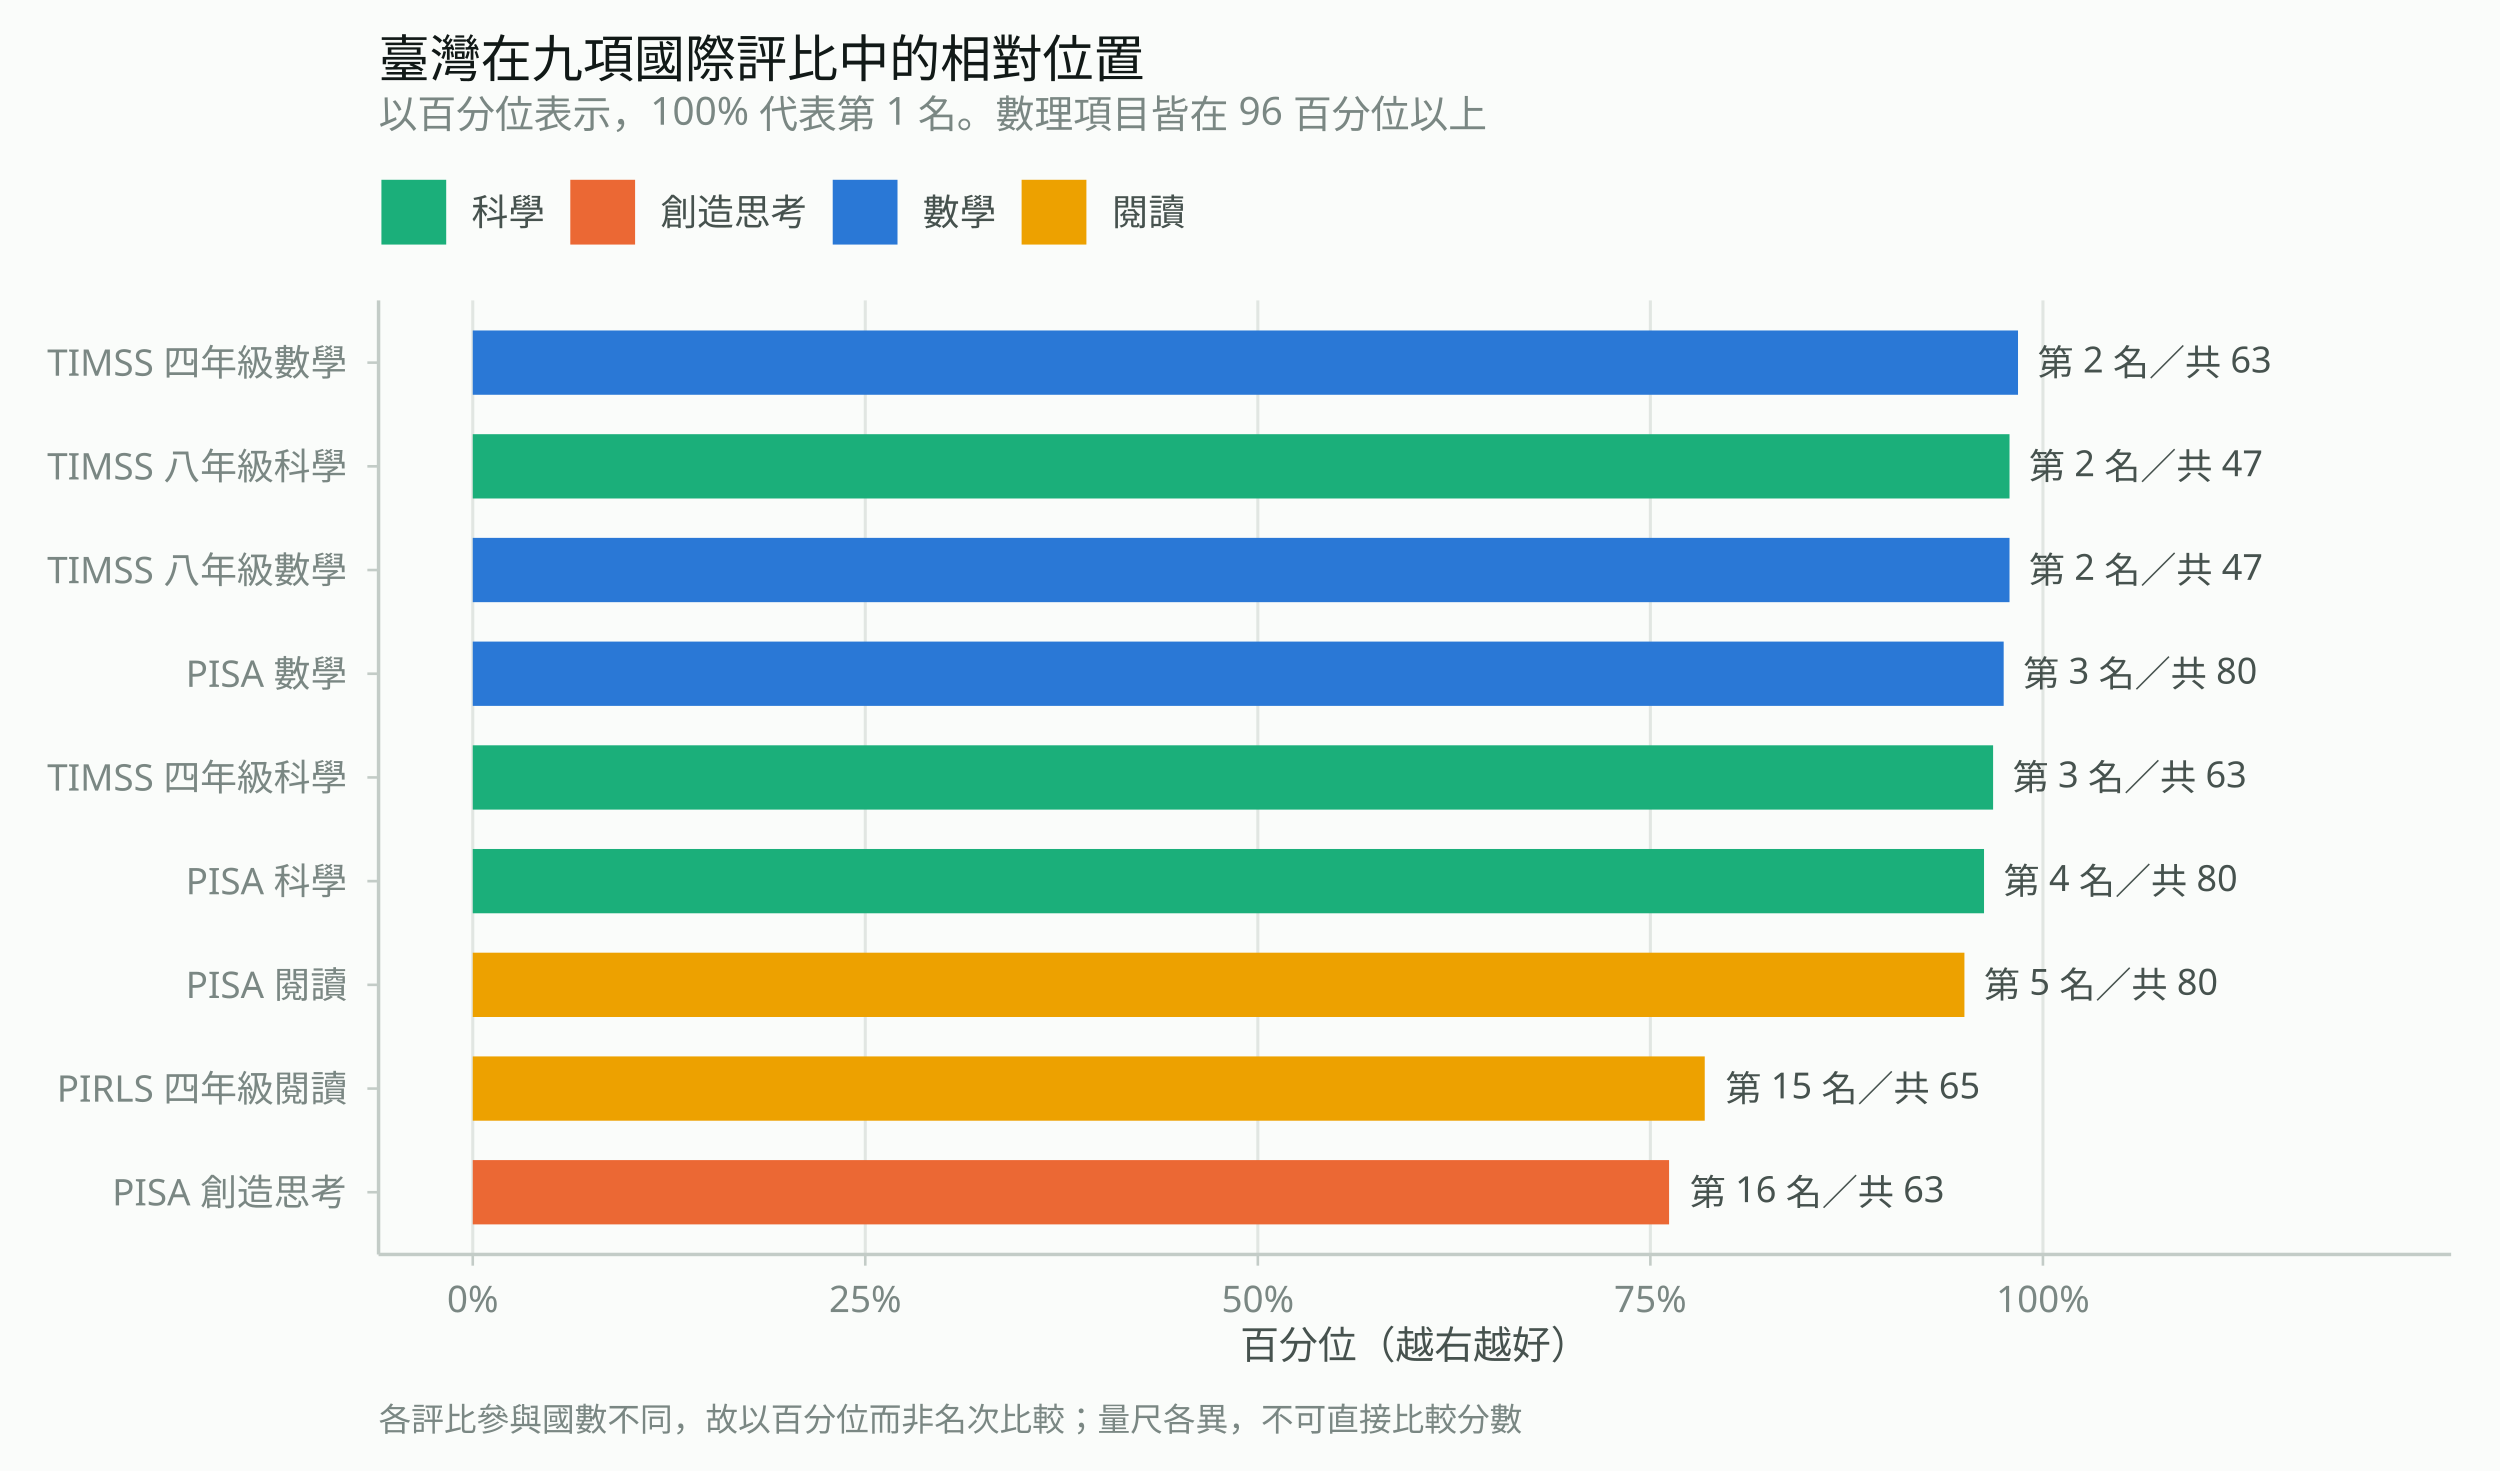
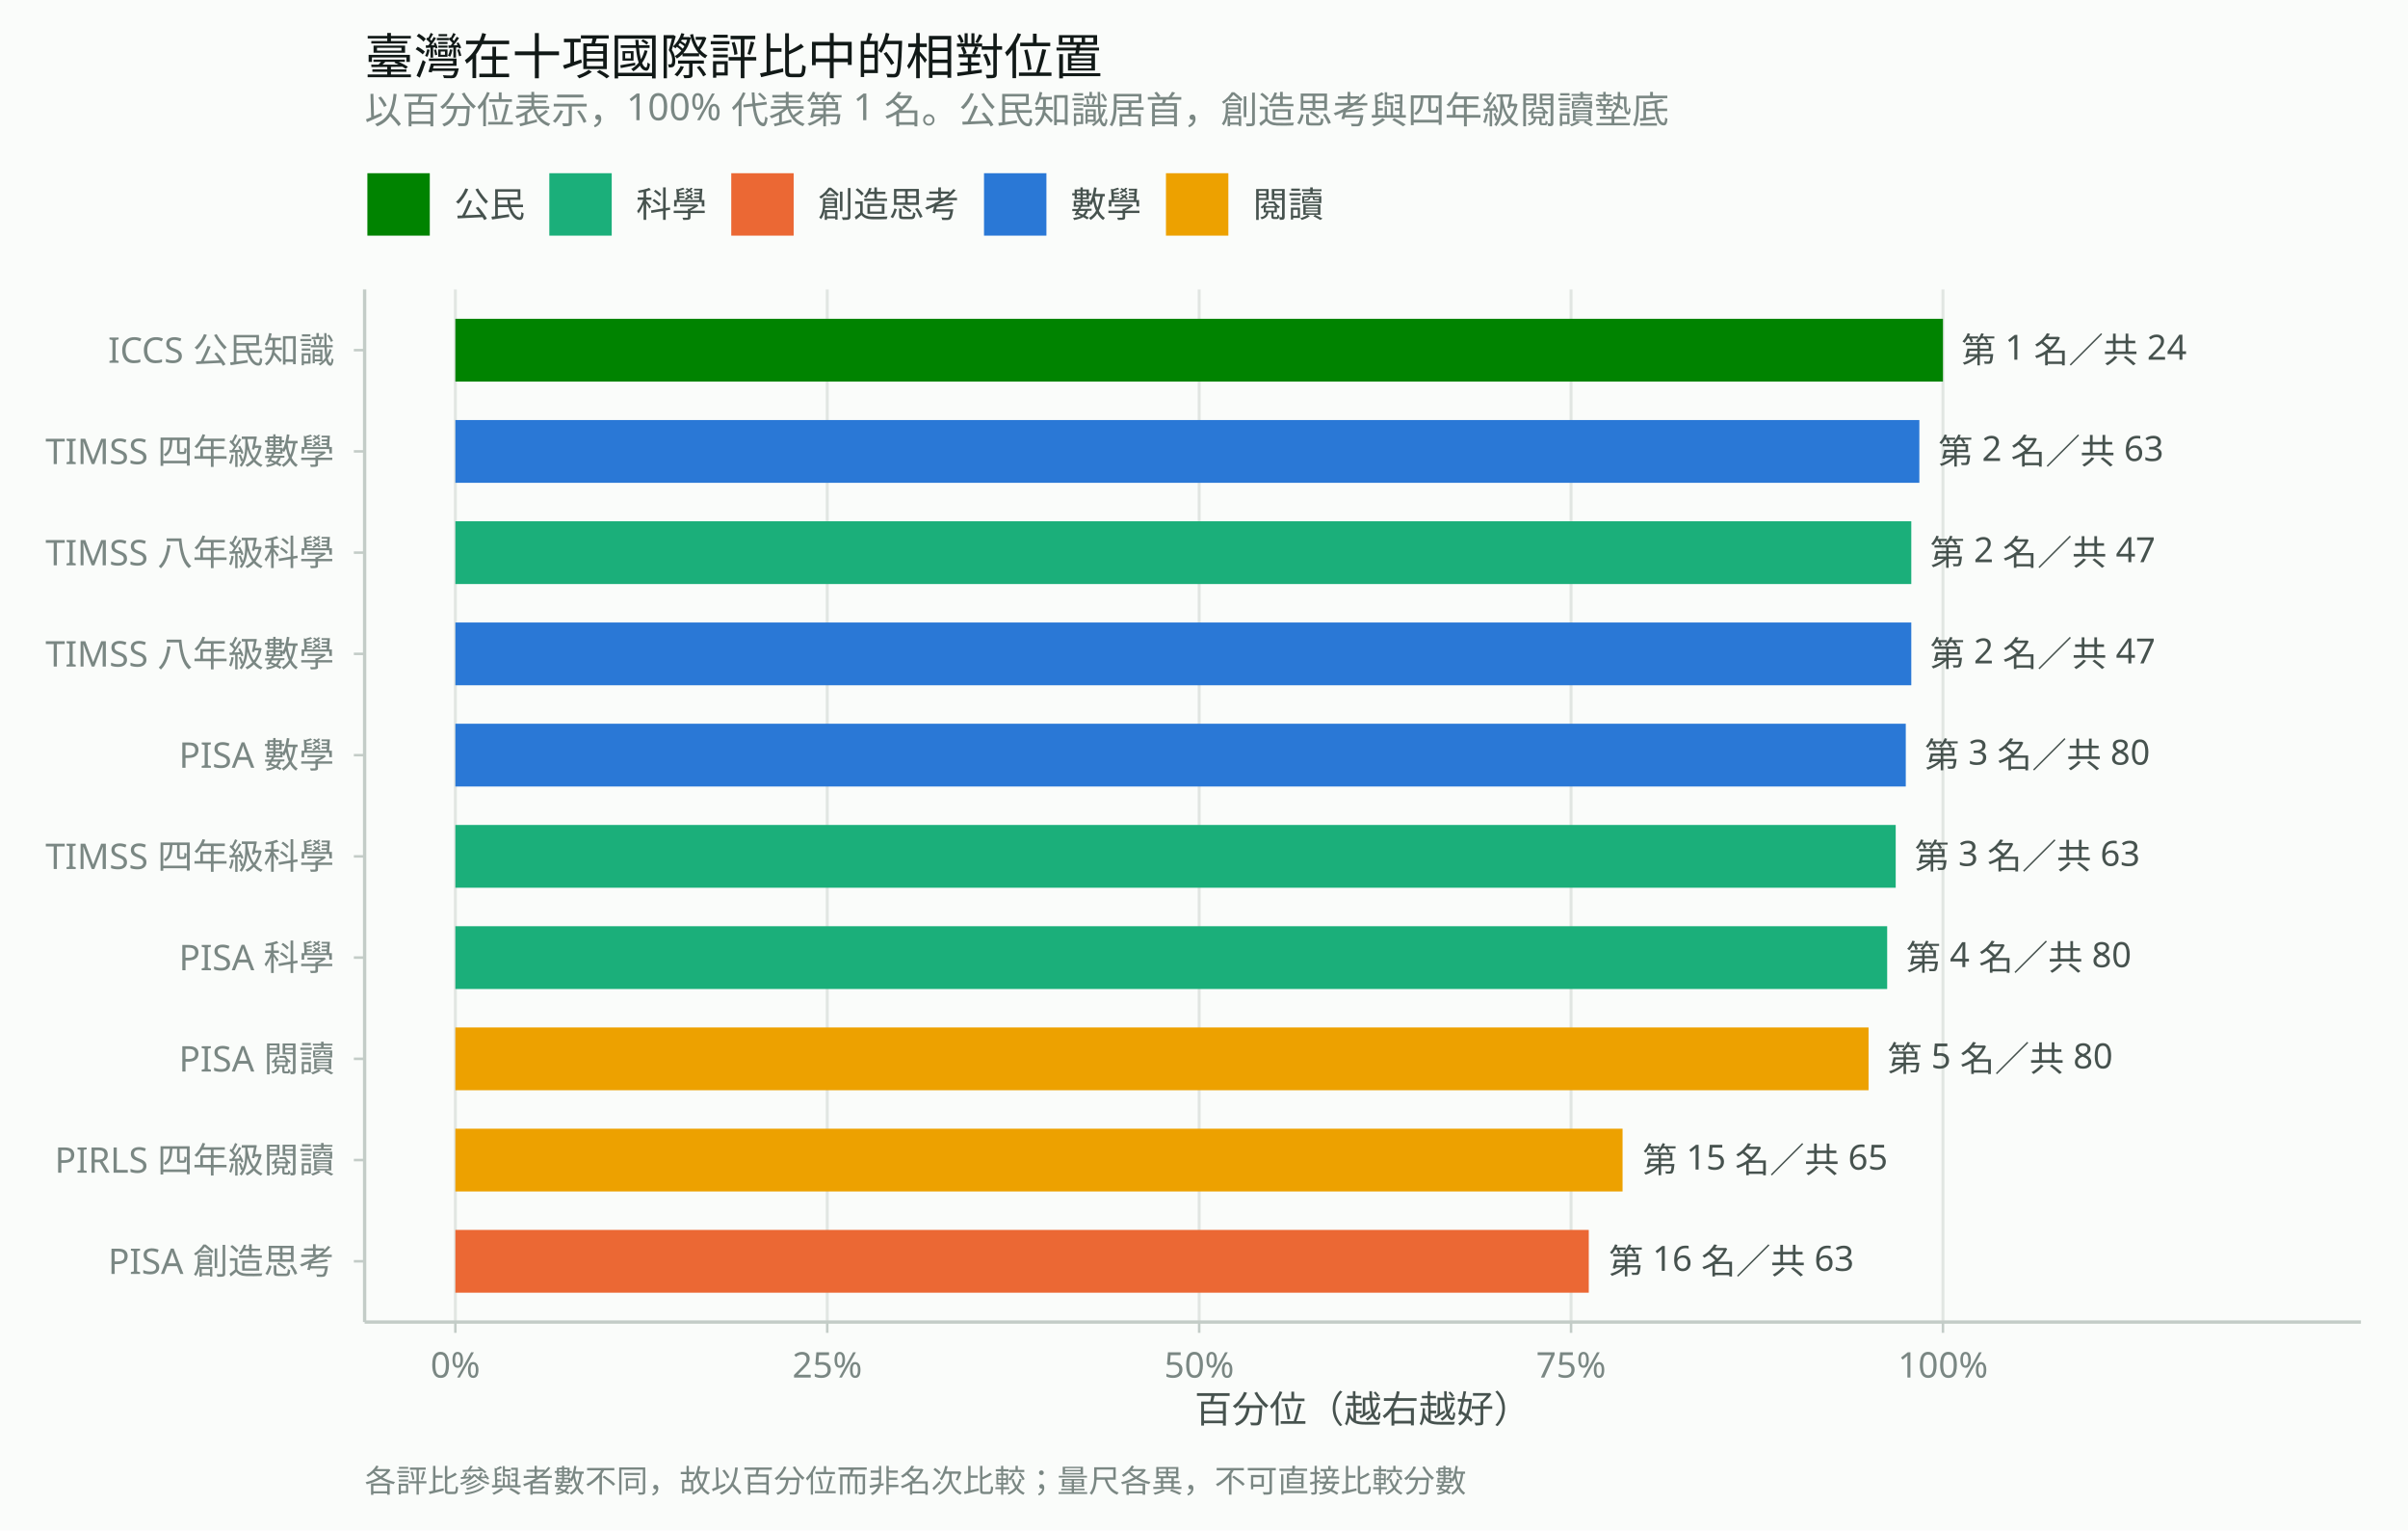
- <svg xmlns="http://www.w3.org/2000/svg" width="612.00pt" height="360.00pt" viewBox="0 0 612.00 360.00">
+ <svg xmlns="http://www.w3.org/2000/svg" width="612.00pt" height="388.80pt" viewBox="0 0 612.00 388.80">
  <g class="svglite">
    <defs>
      <style type="text/css">
    .svglite line, .svglite polyline, .svglite polygon, .svglite path, .svglite rect, .svglite circle {
      fill: none;
      stroke: #000000;
      stroke-linecap: round;
      stroke-linejoin: round;
      stroke-miterlimit: 10.00;
    }
    .svglite text {
      white-space: pre;
    }
    .svglite g.glyphgroup path {
      fill: inherit;
      stroke: none;
    }
  </style>
    </defs>
    <rect width="100%" height="100%" style="stroke: none; fill: #FAFCFA;" />
    <defs>
-       <clipPath id="cpMC4wMHw2MTIuMDB8MC4wMHwzNjAuMDA=">
-         <rect x="0.00" y="0.00" width="612.00" height="360.00" />
+       <clipPath id="cpMC4wMHw2MTIuMDB8MC4wMHwzODguODA=">
+         <rect x="0.00" y="0.00" width="612.00" height="388.80" />
      </clipPath>
    </defs>
-     <g clip-path="url(#cpMC4wMHw2MTIuMDB8MC4wMHwzNjAuMDA=)">
-       <rect x="0.00" y="0.00" width="612.00" height="360.00" style="stroke-width: 1.07; stroke: none; fill: #FAFCFA;" />
+     <g clip-path="url(#cpMC4wMHw2MTIuMDB8MC4wMHwzODguODA=)">
+       <rect x="0.00" y="0.00" width="612.00" height="388.80" style="stroke-width: 1.07; stroke: none; fill: #FAFCFA;" />
    </g>
    <defs>
-       <clipPath id="cpOTIuNjd8NjAwLjA0fDczLjU0fDMwNy4xMA==">
-         <rect x="92.67" y="73.54" width="507.38" height="233.56" />
+       <clipPath id="cpOTIuNjd8NjAwLjA0fDczLjU0fDMzNS45MA==">
+         <rect x="92.67" y="73.54" width="507.38" height="262.36" />
      </clipPath>
    </defs>
-     <g clip-path="url(#cpOTIuNjd8NjAwLjA0fDczLjU0fDMwNy4xMA==)">
-       <rect x="92.67" y="73.54" width="507.38" height="233.56" style="stroke-width: 1.07; stroke: none; fill: #FAFCFA;" />
-       <polyline points="115.73,307.10 115.73,73.54 " style="stroke-width: 0.75; stroke: #E1E6E2; stroke-linecap: butt;" />
-       <polyline points="211.82,307.10 211.82,73.54 " style="stroke-width: 0.75; stroke: #E1E6E2; stroke-linecap: butt;" />
-       <polyline points="307.92,307.10 307.92,73.54 " style="stroke-width: 0.75; stroke: #E1E6E2; stroke-linecap: butt;" />
-       <polyline points="404.01,307.10 404.01,73.54 " style="stroke-width: 0.75; stroke: #E1E6E2; stroke-linecap: butt;" />
-       <polyline points="500.11,307.10 500.11,73.54 " style="stroke-width: 0.75; stroke: #E1E6E2; stroke-linecap: butt;" />
-       <rect x="115.73" y="283.99" width="292.86" height="15.74" style="stroke-width: 1.07; stroke: none; stroke-linecap: butt; stroke-linejoin: miter; fill: #EB6834;" />
-       <rect x="115.73" y="258.61" width="301.59" height="15.74" style="stroke-width: 1.07; stroke: none; stroke-linecap: butt; stroke-linejoin: miter; fill: #EDA100;" />
-       <rect x="115.73" y="233.22" width="365.16" height="15.74" style="stroke-width: 1.07; stroke: none; stroke-linecap: butt; stroke-linejoin: miter; fill: #EDA100;" />
-       <rect x="115.73" y="207.83" width="369.96" height="15.74" style="stroke-width: 1.07; stroke: none; stroke-linecap: butt; stroke-linejoin: miter; fill: #1BAF7A;" />
-       <rect x="115.73" y="182.45" width="372.18" height="15.74" style="stroke-width: 1.07; stroke: none; stroke-linecap: butt; stroke-linejoin: miter; fill: #1BAF7A;" />
-       <rect x="115.73" y="157.06" width="374.77" height="15.74" style="stroke-width: 1.07; stroke: none; stroke-linecap: butt; stroke-linejoin: miter; fill: #2A78D6;" />
-       <rect x="115.73" y="131.67" width="376.20" height="15.74" style="stroke-width: 1.07; stroke: none; stroke-linecap: butt; stroke-linejoin: miter; fill: #2A78D6;" />
-       <rect x="115.73" y="106.29" width="376.20" height="15.74" style="stroke-width: 1.07; stroke: none; stroke-linecap: butt; stroke-linejoin: miter; fill: #1BAF7A;" />
-       <rect x="115.73" y="80.90" width="378.28" height="15.74" style="stroke-width: 1.07; stroke: none; stroke-linecap: butt; stroke-linejoin: miter; fill: #2A78D6;" />
-       <text x="413.66" y="295.01" style="font-size: 8.82px;fill: #46524E; font-family: &quot;PingFang HK&quot;;" textLength="63.44px" lengthAdjust="spacingAndGlyphs">第 16 名／共 63</text>
-       <text x="422.39" y="269.62" style="font-size: 8.82px;fill: #46524E; font-family: &quot;PingFang HK&quot;;" textLength="63.44px" lengthAdjust="spacingAndGlyphs">第 15 名／共 65</text>
-       <text x="485.68" y="244.24" style="font-size: 8.82px;fill: #46524E; font-family: &quot;PingFang HK&quot;;" textLength="59.91px" lengthAdjust="spacingAndGlyphs">第 5 名／共 80</text>
-       <text x="490.48" y="218.85" style="font-size: 8.82px;fill: #46524E; font-family: &quot;PingFang HK&quot;;" textLength="59.91px" lengthAdjust="spacingAndGlyphs">第 4 名／共 80</text>
-       <text x="492.70" y="193.46" style="font-size: 8.82px;fill: #46524E; font-family: &quot;PingFang HK&quot;;" textLength="59.91px" lengthAdjust="spacingAndGlyphs">第 3 名／共 63</text>
-       <text x="495.29" y="168.08" style="font-size: 8.82px;fill: #46524E; font-family: &quot;PingFang HK&quot;;" textLength="59.91px" lengthAdjust="spacingAndGlyphs">第 3 名／共 80</text>
-       <text x="496.68" y="142.69" style="font-size: 8.82px;fill: #46524E; font-family: &quot;PingFang HK&quot;;" textLength="59.45px" lengthAdjust="spacingAndGlyphs">第 2 名／共 47</text>
-       <text x="496.68" y="117.30" style="font-size: 8.82px;fill: #46524E; font-family: &quot;PingFang HK&quot;;" textLength="59.45px" lengthAdjust="spacingAndGlyphs">第 2 名／共 47</text>
-       <text x="498.80" y="91.91" style="font-size: 8.82px;fill: #46524E; font-family: &quot;PingFang HK&quot;;" textLength="59.91px" lengthAdjust="spacingAndGlyphs">第 2 名／共 63</text>
+     <g clip-path="url(#cpOTIuNjd8NjAwLjA0fDczLjU0fDMzNS45MA==)">
+       <rect x="92.67" y="73.54" width="507.38" height="262.36" style="stroke-width: 1.07; stroke: none; fill: #FAFCFA;" />
+       <polyline points="115.73,335.90 115.73,73.54 " style="stroke-width: 0.75; stroke: #E1E6E2; stroke-linecap: butt;" />
+       <polyline points="210.25,335.90 210.25,73.54 " style="stroke-width: 0.75; stroke: #E1E6E2; stroke-linecap: butt;" />
+       <polyline points="304.77,335.90 304.77,73.54 " style="stroke-width: 0.75; stroke: #E1E6E2; stroke-linecap: butt;" />
+       <polyline points="399.29,335.90 399.29,73.54 " style="stroke-width: 0.75; stroke: #E1E6E2; stroke-linecap: butt;" />
+       <polyline points="493.81,335.90 493.81,73.54 " style="stroke-width: 0.75; stroke: #E1E6E2; stroke-linecap: butt;" />
+       <rect x="115.73" y="312.49" width="288.06" height="15.95" style="stroke-width: 1.07; stroke: none; stroke-linecap: butt; stroke-linejoin: miter; fill: #EB6834;" />
+       <rect x="115.73" y="286.77" width="296.65" height="15.95" style="stroke-width: 1.07; stroke: none; stroke-linecap: butt; stroke-linejoin: miter; fill: #EDA100;" />
+       <rect x="115.73" y="261.05" width="359.17" height="15.95" style="stroke-width: 1.07; stroke: none; stroke-linecap: butt; stroke-linejoin: miter; fill: #EDA100;" />
+       <rect x="115.73" y="235.33" width="363.90" height="15.95" style="stroke-width: 1.07; stroke: none; stroke-linecap: butt; stroke-linejoin: miter; fill: #1BAF7A;" />
+       <rect x="115.73" y="209.60" width="366.07" height="15.95" style="stroke-width: 1.07; stroke: none; stroke-linecap: butt; stroke-linejoin: miter; fill: #1BAF7A;" />
+       <rect x="115.73" y="183.88" width="368.63" height="15.95" style="stroke-width: 1.07; stroke: none; stroke-linecap: butt; stroke-linejoin: miter; fill: #2A78D6;" />
+       <rect x="115.73" y="158.16" width="370.03" height="15.95" style="stroke-width: 1.07; stroke: none; stroke-linecap: butt; stroke-linejoin: miter; fill: #2A78D6;" />
+       <rect x="115.73" y="132.44" width="370.03" height="15.95" style="stroke-width: 1.07; stroke: none; stroke-linecap: butt; stroke-linejoin: miter; fill: #1BAF7A;" />
+       <rect x="115.73" y="106.72" width="372.08" height="15.95" style="stroke-width: 1.07; stroke: none; stroke-linecap: butt; stroke-linejoin: miter; fill: #2A78D6;" />
+       <rect x="115.73" y="81.00" width="378.08" height="15.95" style="stroke-width: 1.07; stroke: none; stroke-linecap: butt; stroke-linejoin: miter; fill: #008300;" />
+       <text x="408.86" y="323.61" style="font-size: 8.82px;fill: #46524E; font-family: &quot;PingFang HK&quot;;" textLength="63.44px" lengthAdjust="spacingAndGlyphs">第 16 名／共 63</text>
+       <text x="417.45" y="297.89" style="font-size: 8.82px;fill: #46524E; font-family: &quot;PingFang HK&quot;;" textLength="63.44px" lengthAdjust="spacingAndGlyphs">第 15 名／共 65</text>
+       <text x="479.69" y="272.17" style="font-size: 8.82px;fill: #46524E; font-family: &quot;PingFang HK&quot;;" textLength="59.91px" lengthAdjust="spacingAndGlyphs">第 5 名／共 80</text>
+       <text x="484.42" y="246.45" style="font-size: 8.82px;fill: #46524E; font-family: &quot;PingFang HK&quot;;" textLength="59.91px" lengthAdjust="spacingAndGlyphs">第 4 名／共 80</text>
+       <text x="486.60" y="220.72" style="font-size: 8.82px;fill: #46524E; font-family: &quot;PingFang HK&quot;;" textLength="59.91px" lengthAdjust="spacingAndGlyphs">第 3 名／共 63</text>
+       <text x="489.15" y="195.00" style="font-size: 8.82px;fill: #46524E; font-family: &quot;PingFang HK&quot;;" textLength="59.91px" lengthAdjust="spacingAndGlyphs">第 3 名／共 80</text>
+       <text x="490.52" y="169.28" style="font-size: 8.82px;fill: #46524E; font-family: &quot;PingFang HK&quot;;" textLength="59.45px" lengthAdjust="spacingAndGlyphs">第 2 名／共 47</text>
+       <text x="490.52" y="143.56" style="font-size: 8.82px;fill: #46524E; font-family: &quot;PingFang HK&quot;;" textLength="59.45px" lengthAdjust="spacingAndGlyphs">第 2 名／共 47</text>
+       <text x="492.60" y="117.84" style="font-size: 8.82px;fill: #46524E; font-family: &quot;PingFang HK&quot;;" textLength="59.91px" lengthAdjust="spacingAndGlyphs">第 2 名／共 63</text>
+       <text x="498.46" y="92.12" style="font-size: 8.82px;fill: #46524E; font-family: &quot;PingFang HK&quot;;" textLength="58.16px" lengthAdjust="spacingAndGlyphs">第 1 名／共 24</text>
    </g>
-     <g clip-path="url(#cpMC4wMHw2MTIuMDB8MC4wMHwzNjAuMDA=)">
-       <polyline points="92.67,307.10 92.67,73.54 " style="stroke-width: 0.85; stroke: #C3CCC7; stroke-linecap: butt;" />
-       <text x="84.99" y="295.08" text-anchor="end" style="font-size: 9.00px;fill: #7A8783; font-family: &quot;PingFang HK&quot;;" textLength="58.52px" lengthAdjust="spacingAndGlyphs">PISA 創造思考</text>
-       <text x="84.99" y="269.69" text-anchor="end" style="font-size: 9.00px;fill: #7A8783; font-family: &quot;PingFang HK&quot;;" textLength="72.98px" lengthAdjust="spacingAndGlyphs">PIRLS 四年級閱讀</text>
-       <text x="84.99" y="244.31" text-anchor="end" style="font-size: 9.00px;fill: #7A8783; font-family: &quot;PingFang HK&quot;;" textLength="40.52px" lengthAdjust="spacingAndGlyphs">PISA 閱讀</text>
-       <text x="84.99" y="218.92" text-anchor="end" style="font-size: 9.00px;fill: #7A8783; font-family: &quot;PingFang HK&quot;;" textLength="40.52px" lengthAdjust="spacingAndGlyphs">PISA 科學</text>
-       <text x="84.99" y="193.53" text-anchor="end" style="font-size: 9.00px;fill: #7A8783; font-family: &quot;PingFang HK&quot;;" textLength="75.03px" lengthAdjust="spacingAndGlyphs">TIMSS 四年級科學</text>
-       <text x="84.99" y="168.14" text-anchor="end" style="font-size: 9.00px;fill: #7A8783; font-family: &quot;PingFang HK&quot;;" textLength="40.52px" lengthAdjust="spacingAndGlyphs">PISA 數學</text>
-       <text x="84.99" y="142.76" text-anchor="end" style="font-size: 9.00px;fill: #7A8783; font-family: &quot;PingFang HK&quot;;" textLength="75.03px" lengthAdjust="spacingAndGlyphs">TIMSS 八年級數學</text>
-       <text x="84.99" y="117.37" text-anchor="end" style="font-size: 9.00px;fill: #7A8783; font-family: &quot;PingFang HK&quot;;" textLength="75.03px" lengthAdjust="spacingAndGlyphs">TIMSS 八年級科學</text>
-       <text x="84.99" y="91.98" text-anchor="end" style="font-size: 9.00px;fill: #7A8783; font-family: &quot;PingFang HK&quot;;" textLength="75.03px" lengthAdjust="spacingAndGlyphs">TIMSS 四年級數學</text>
-       <polyline points="89.93,291.86 92.67,291.86 " style="stroke-width: 0.64; stroke: #C3CCC7; stroke-linecap: butt;" />
-       <polyline points="89.93,266.48 92.67,266.48 " style="stroke-width: 0.64; stroke: #C3CCC7; stroke-linecap: butt;" />
-       <polyline points="89.93,241.09 92.67,241.09 " style="stroke-width: 0.64; stroke: #C3CCC7; stroke-linecap: butt;" />
-       <polyline points="89.93,215.70 92.67,215.70 " style="stroke-width: 0.64; stroke: #C3CCC7; stroke-linecap: butt;" />
-       <polyline points="89.93,190.32 92.67,190.32 " style="stroke-width: 0.64; stroke: #C3CCC7; stroke-linecap: butt;" />
-       <polyline points="89.93,164.93 92.67,164.93 " style="stroke-width: 0.64; stroke: #C3CCC7; stroke-linecap: butt;" />
-       <polyline points="89.93,139.54 92.67,139.54 " style="stroke-width: 0.64; stroke: #C3CCC7; stroke-linecap: butt;" />
-       <polyline points="89.93,114.16 92.67,114.16 " style="stroke-width: 0.64; stroke: #C3CCC7; stroke-linecap: butt;" />
-       <polyline points="89.93,88.77 92.67,88.77 " style="stroke-width: 0.64; stroke: #C3CCC7; stroke-linecap: butt;" />
-       <polyline points="92.67,307.10 600.04,307.10 " style="stroke-width: 0.85; stroke: #C3CCC7; stroke-linecap: butt;" />
-       <polyline points="115.73,309.84 115.73,307.10 " style="stroke-width: 0.64; stroke: #C3CCC7; stroke-linecap: butt;" />
-       <polyline points="211.82,309.84 211.82,307.10 " style="stroke-width: 0.64; stroke: #C3CCC7; stroke-linecap: butt;" />
-       <polyline points="307.92,309.84 307.92,307.10 " style="stroke-width: 0.64; stroke: #C3CCC7; stroke-linecap: butt;" />
-       <polyline points="404.01,309.84 404.01,307.10 " style="stroke-width: 0.64; stroke: #C3CCC7; stroke-linecap: butt;" />
-       <polyline points="500.11,309.84 500.11,307.10 " style="stroke-width: 0.64; stroke: #C3CCC7; stroke-linecap: butt;" />
-       <text x="115.73" y="321.20" text-anchor="middle" style="font-size: 9.00px;fill: #7A8783; font-family: &quot;PingFang HK&quot;;" textLength="14.14px" lengthAdjust="spacingAndGlyphs">0%</text>
-       <text x="211.82" y="321.20" text-anchor="middle" style="font-size: 9.00px;fill: #7A8783; font-family: &quot;PingFang HK&quot;;" textLength="19.55px" lengthAdjust="spacingAndGlyphs">25%</text>
-       <text x="307.92" y="321.20" text-anchor="middle" style="font-size: 9.00px;fill: #7A8783; font-family: &quot;PingFang HK&quot;;" textLength="19.55px" lengthAdjust="spacingAndGlyphs">50%</text>
-       <text x="404.01" y="321.20" text-anchor="middle" style="font-size: 9.00px;fill: #7A8783; font-family: &quot;PingFang HK&quot;;" textLength="19.06px" lengthAdjust="spacingAndGlyphs">75%</text>
-       <text x="500.11" y="321.20" text-anchor="middle" style="font-size: 9.00px;fill: #7A8783; font-family: &quot;PingFang HK&quot;;" textLength="23.16px" lengthAdjust="spacingAndGlyphs">100%</text>
-       <text x="346.35" y="332.64" text-anchor="middle" style="font-size: 9.50px;fill: #46524E; font-family: &quot;PingFang HK&quot;;" textLength="85.50px" lengthAdjust="spacingAndGlyphs">百分位（越右越好）</text>
-       <rect x="93.37" y="44.01" width="15.86" height="15.86" style="stroke-width: 1.07; stroke: none; stroke-linecap: butt; stroke-linejoin: miter; fill: #1BAF7A;" />
-       <rect x="139.61" y="44.01" width="15.86" height="15.86" style="stroke-width: 1.07; stroke: none; stroke-linecap: butt; stroke-linejoin: miter; fill: #EB6834;" />
-       <rect x="203.85" y="44.01" width="15.86" height="15.86" style="stroke-width: 1.07; stroke: none; stroke-linecap: butt; stroke-linejoin: miter; fill: #2A78D6;" />
-       <rect x="250.09" y="44.01" width="15.86" height="15.86" style="stroke-width: 1.07; stroke: none; stroke-linecap: butt; stroke-linejoin: miter; fill: #EDA100;" />
-       <text x="115.42" y="55.16" style="font-size: 9.00px;fill: #46524E; font-family: &quot;PingFang HK&quot;;" textLength="18.00px" lengthAdjust="spacingAndGlyphs">科學</text>
-       <text x="161.66" y="55.16" style="font-size: 9.00px;fill: #46524E; font-family: &quot;PingFang HK&quot;;" textLength="36.00px" lengthAdjust="spacingAndGlyphs">創造思考</text>
-       <text x="225.90" y="55.16" style="font-size: 9.00px;fill: #46524E; font-family: &quot;PingFang HK&quot;;" textLength="18.00px" lengthAdjust="spacingAndGlyphs">數學</text>
-       <text x="272.14" y="55.16" style="font-size: 9.00px;fill: #46524E; font-family: &quot;PingFang HK&quot;;" textLength="18.00px" lengthAdjust="spacingAndGlyphs">閱讀</text>
-       <text x="92.67" y="31.33" style="font-size: 9.50px;fill: #7A8783; font-family: &quot;PingFang HK&quot;;" textLength="273.94px" lengthAdjust="spacingAndGlyphs">以百分位表示，100% 代表第 1 名。數理項目皆在 96 百分位以上</text>
-       <text x="92.67" y="18.89" style="font-size: 12.50px;fill: #111917; font-family: &quot;PingFang HK&quot;;" textLength="187.50px" lengthAdjust="spacingAndGlyphs">臺灣在九項國際評比中的相對位置</text>
-       <text x="92.67" y="350.33" style="font-size: 8.00px;fill: #7A8783; font-family: &quot;PingFang HK&quot;;" textLength="280.00px" lengthAdjust="spacingAndGlyphs">各評比參與國數不同，故以百分位而非名次比較；量尺各異，不可直接比較分數</text>
+     <g clip-path="url(#cpMC4wMHw2MTIuMDB8MC4wMHwzODguODA=)">
+       <polyline points="92.67,335.90 92.67,73.54 " style="stroke-width: 0.85; stroke: #C3CCC7; stroke-linecap: butt;" />
+       <text x="84.99" y="323.68" text-anchor="end" style="font-size: 9.00px;fill: #7A8783; font-family: &quot;PingFang HK&quot;;" textLength="58.52px" lengthAdjust="spacingAndGlyphs">PISA 創造思考</text>
+       <text x="84.99" y="297.96" text-anchor="end" style="font-size: 9.00px;fill: #7A8783; font-family: &quot;PingFang HK&quot;;" textLength="72.98px" lengthAdjust="spacingAndGlyphs">PIRLS 四年級閱讀</text>
+       <text x="84.99" y="272.24" text-anchor="end" style="font-size: 9.00px;fill: #7A8783; font-family: &quot;PingFang HK&quot;;" textLength="40.52px" lengthAdjust="spacingAndGlyphs">PISA 閱讀</text>
+       <text x="84.99" y="246.51" text-anchor="end" style="font-size: 9.00px;fill: #7A8783; font-family: &quot;PingFang HK&quot;;" textLength="40.52px" lengthAdjust="spacingAndGlyphs">PISA 科學</text>
+       <text x="84.99" y="220.79" text-anchor="end" style="font-size: 9.00px;fill: #7A8783; font-family: &quot;PingFang HK&quot;;" textLength="75.03px" lengthAdjust="spacingAndGlyphs">TIMSS 四年級科學</text>
+       <text x="84.99" y="195.07" text-anchor="end" style="font-size: 9.00px;fill: #7A8783; font-family: &quot;PingFang HK&quot;;" textLength="40.52px" lengthAdjust="spacingAndGlyphs">PISA 數學</text>
+       <text x="84.99" y="169.35" text-anchor="end" style="font-size: 9.00px;fill: #7A8783; font-family: &quot;PingFang HK&quot;;" textLength="75.03px" lengthAdjust="spacingAndGlyphs">TIMSS 八年級數學</text>
+       <text x="84.99" y="143.63" text-anchor="end" style="font-size: 9.00px;fill: #7A8783; font-family: &quot;PingFang HK&quot;;" textLength="75.03px" lengthAdjust="spacingAndGlyphs">TIMSS 八年級科學</text>
+       <text x="84.99" y="117.91" text-anchor="end" style="font-size: 9.00px;fill: #7A8783; font-family: &quot;PingFang HK&quot;;" textLength="75.03px" lengthAdjust="spacingAndGlyphs">TIMSS 四年級數學</text>
+       <text x="84.99" y="92.18" text-anchor="end" style="font-size: 9.00px;fill: #7A8783; font-family: &quot;PingFang HK&quot;;" textLength="59.92px" lengthAdjust="spacingAndGlyphs">ICCS 公民知識</text>
+       <polyline points="89.93,320.46 92.67,320.46 " style="stroke-width: 0.64; stroke: #C3CCC7; stroke-linecap: butt;" />
+       <polyline points="89.93,294.74 92.67,294.74 " style="stroke-width: 0.64; stroke: #C3CCC7; stroke-linecap: butt;" />
+       <polyline points="89.93,269.02 92.67,269.02 " style="stroke-width: 0.64; stroke: #C3CCC7; stroke-linecap: butt;" />
+       <polyline points="89.93,243.30 92.67,243.30 " style="stroke-width: 0.64; stroke: #C3CCC7; stroke-linecap: butt;" />
+       <polyline points="89.93,217.58 92.67,217.58 " style="stroke-width: 0.64; stroke: #C3CCC7; stroke-linecap: butt;" />
+       <polyline points="89.93,191.86 92.67,191.86 " style="stroke-width: 0.64; stroke: #C3CCC7; stroke-linecap: butt;" />
+       <polyline points="89.93,166.13 92.67,166.13 " style="stroke-width: 0.64; stroke: #C3CCC7; stroke-linecap: butt;" />
+       <polyline points="89.93,140.41 92.67,140.41 " style="stroke-width: 0.64; stroke: #C3CCC7; stroke-linecap: butt;" />
+       <polyline points="89.93,114.69 92.67,114.69 " style="stroke-width: 0.64; stroke: #C3CCC7; stroke-linecap: butt;" />
+       <polyline points="89.93,88.97 92.67,88.97 " style="stroke-width: 0.64; stroke: #C3CCC7; stroke-linecap: butt;" />
+       <polyline points="92.67,335.90 600.04,335.90 " style="stroke-width: 0.85; stroke: #C3CCC7; stroke-linecap: butt;" />
+       <polyline points="115.73,338.64 115.73,335.90 " style="stroke-width: 0.64; stroke: #C3CCC7; stroke-linecap: butt;" />
+       <polyline points="210.25,338.64 210.25,335.90 " style="stroke-width: 0.64; stroke: #C3CCC7; stroke-linecap: butt;" />
+       <polyline points="304.77,338.64 304.77,335.90 " style="stroke-width: 0.64; stroke: #C3CCC7; stroke-linecap: butt;" />
+       <polyline points="399.29,338.64 399.29,335.90 " style="stroke-width: 0.64; stroke: #C3CCC7; stroke-linecap: butt;" />
+       <polyline points="493.81,338.64 493.81,335.90 " style="stroke-width: 0.64; stroke: #C3CCC7; stroke-linecap: butt;" />
+       <text x="115.73" y="350.00" text-anchor="middle" style="font-size: 9.00px;fill: #7A8783; font-family: &quot;PingFang HK&quot;;" textLength="14.14px" lengthAdjust="spacingAndGlyphs">0%</text>
+       <text x="210.25" y="350.00" text-anchor="middle" style="font-size: 9.00px;fill: #7A8783; font-family: &quot;PingFang HK&quot;;" textLength="19.55px" lengthAdjust="spacingAndGlyphs">25%</text>
+       <text x="304.77" y="350.00" text-anchor="middle" style="font-size: 9.00px;fill: #7A8783; font-family: &quot;PingFang HK&quot;;" textLength="19.55px" lengthAdjust="spacingAndGlyphs">50%</text>
+       <text x="399.29" y="350.00" text-anchor="middle" style="font-size: 9.00px;fill: #7A8783; font-family: &quot;PingFang HK&quot;;" textLength="19.06px" lengthAdjust="spacingAndGlyphs">75%</text>
+       <text x="493.81" y="350.00" text-anchor="middle" style="font-size: 9.00px;fill: #7A8783; font-family: &quot;PingFang HK&quot;;" textLength="23.16px" lengthAdjust="spacingAndGlyphs">100%</text>
+       <text x="346.35" y="361.44" text-anchor="middle" style="font-size: 9.50px;fill: #46524E; font-family: &quot;PingFang HK&quot;;" textLength="85.50px" lengthAdjust="spacingAndGlyphs">百分位（越右越好）</text>
+       <rect x="93.37" y="44.01" width="15.86" height="15.86" style="stroke-width: 1.07; stroke: none; stroke-linecap: butt; stroke-linejoin: miter; fill: #008300;" />
+       <rect x="139.61" y="44.01" width="15.86" height="15.86" style="stroke-width: 1.07; stroke: none; stroke-linecap: butt; stroke-linejoin: miter; fill: #1BAF7A;" />
+       <rect x="185.85" y="44.01" width="15.86" height="15.86" style="stroke-width: 1.07; stroke: none; stroke-linecap: butt; stroke-linejoin: miter; fill: #EB6834;" />
+       <rect x="250.09" y="44.01" width="15.86" height="15.86" style="stroke-width: 1.07; stroke: none; stroke-linecap: butt; stroke-linejoin: miter; fill: #2A78D6;" />
+       <rect x="296.33" y="44.01" width="15.86" height="15.86" style="stroke-width: 1.07; stroke: none; stroke-linecap: butt; stroke-linejoin: miter; fill: #EDA100;" />
+       <text x="115.42" y="55.16" style="font-size: 9.00px;fill: #46524E; font-family: &quot;PingFang HK&quot;;" textLength="18.00px" lengthAdjust="spacingAndGlyphs">公民</text>
+       <text x="161.66" y="55.16" style="font-size: 9.00px;fill: #46524E; font-family: &quot;PingFang HK&quot;;" textLength="18.00px" lengthAdjust="spacingAndGlyphs">科學</text>
+       <text x="207.90" y="55.16" style="font-size: 9.00px;fill: #46524E; font-family: &quot;PingFang HK&quot;;" textLength="36.00px" lengthAdjust="spacingAndGlyphs">創造思考</text>
+       <text x="272.14" y="55.16" style="font-size: 9.00px;fill: #46524E; font-family: &quot;PingFang HK&quot;;" textLength="18.00px" lengthAdjust="spacingAndGlyphs">數學</text>
+       <text x="318.38" y="55.16" style="font-size: 9.00px;fill: #46524E; font-family: &quot;PingFang HK&quot;;" textLength="18.00px" lengthAdjust="spacingAndGlyphs">閱讀</text>
+       <text x="92.67" y="31.33" style="font-size: 9.50px;fill: #7A8783; font-family: &quot;PingFang HK&quot;;" textLength="332.22px" lengthAdjust="spacingAndGlyphs">以百分位表示，100% 代表第 1 名。公民知識居首，創造思考與四年級閱讀墊底</text>
+       <text x="92.67" y="18.89" style="font-size: 12.50px;fill: #111917; font-family: &quot;PingFang HK&quot;;" textLength="187.50px" lengthAdjust="spacingAndGlyphs">臺灣在十項國際評比中的相對位置</text>
+       <text x="92.67" y="379.13" style="font-size: 8.00px;fill: #7A8783; font-family: &quot;PingFang HK&quot;;" textLength="280.00px" lengthAdjust="spacingAndGlyphs">各評比參與者數不同，故以百分位而非名次比較；量尺各異，不可直接比較分數</text>
    </g>
  </g>
</svg>
